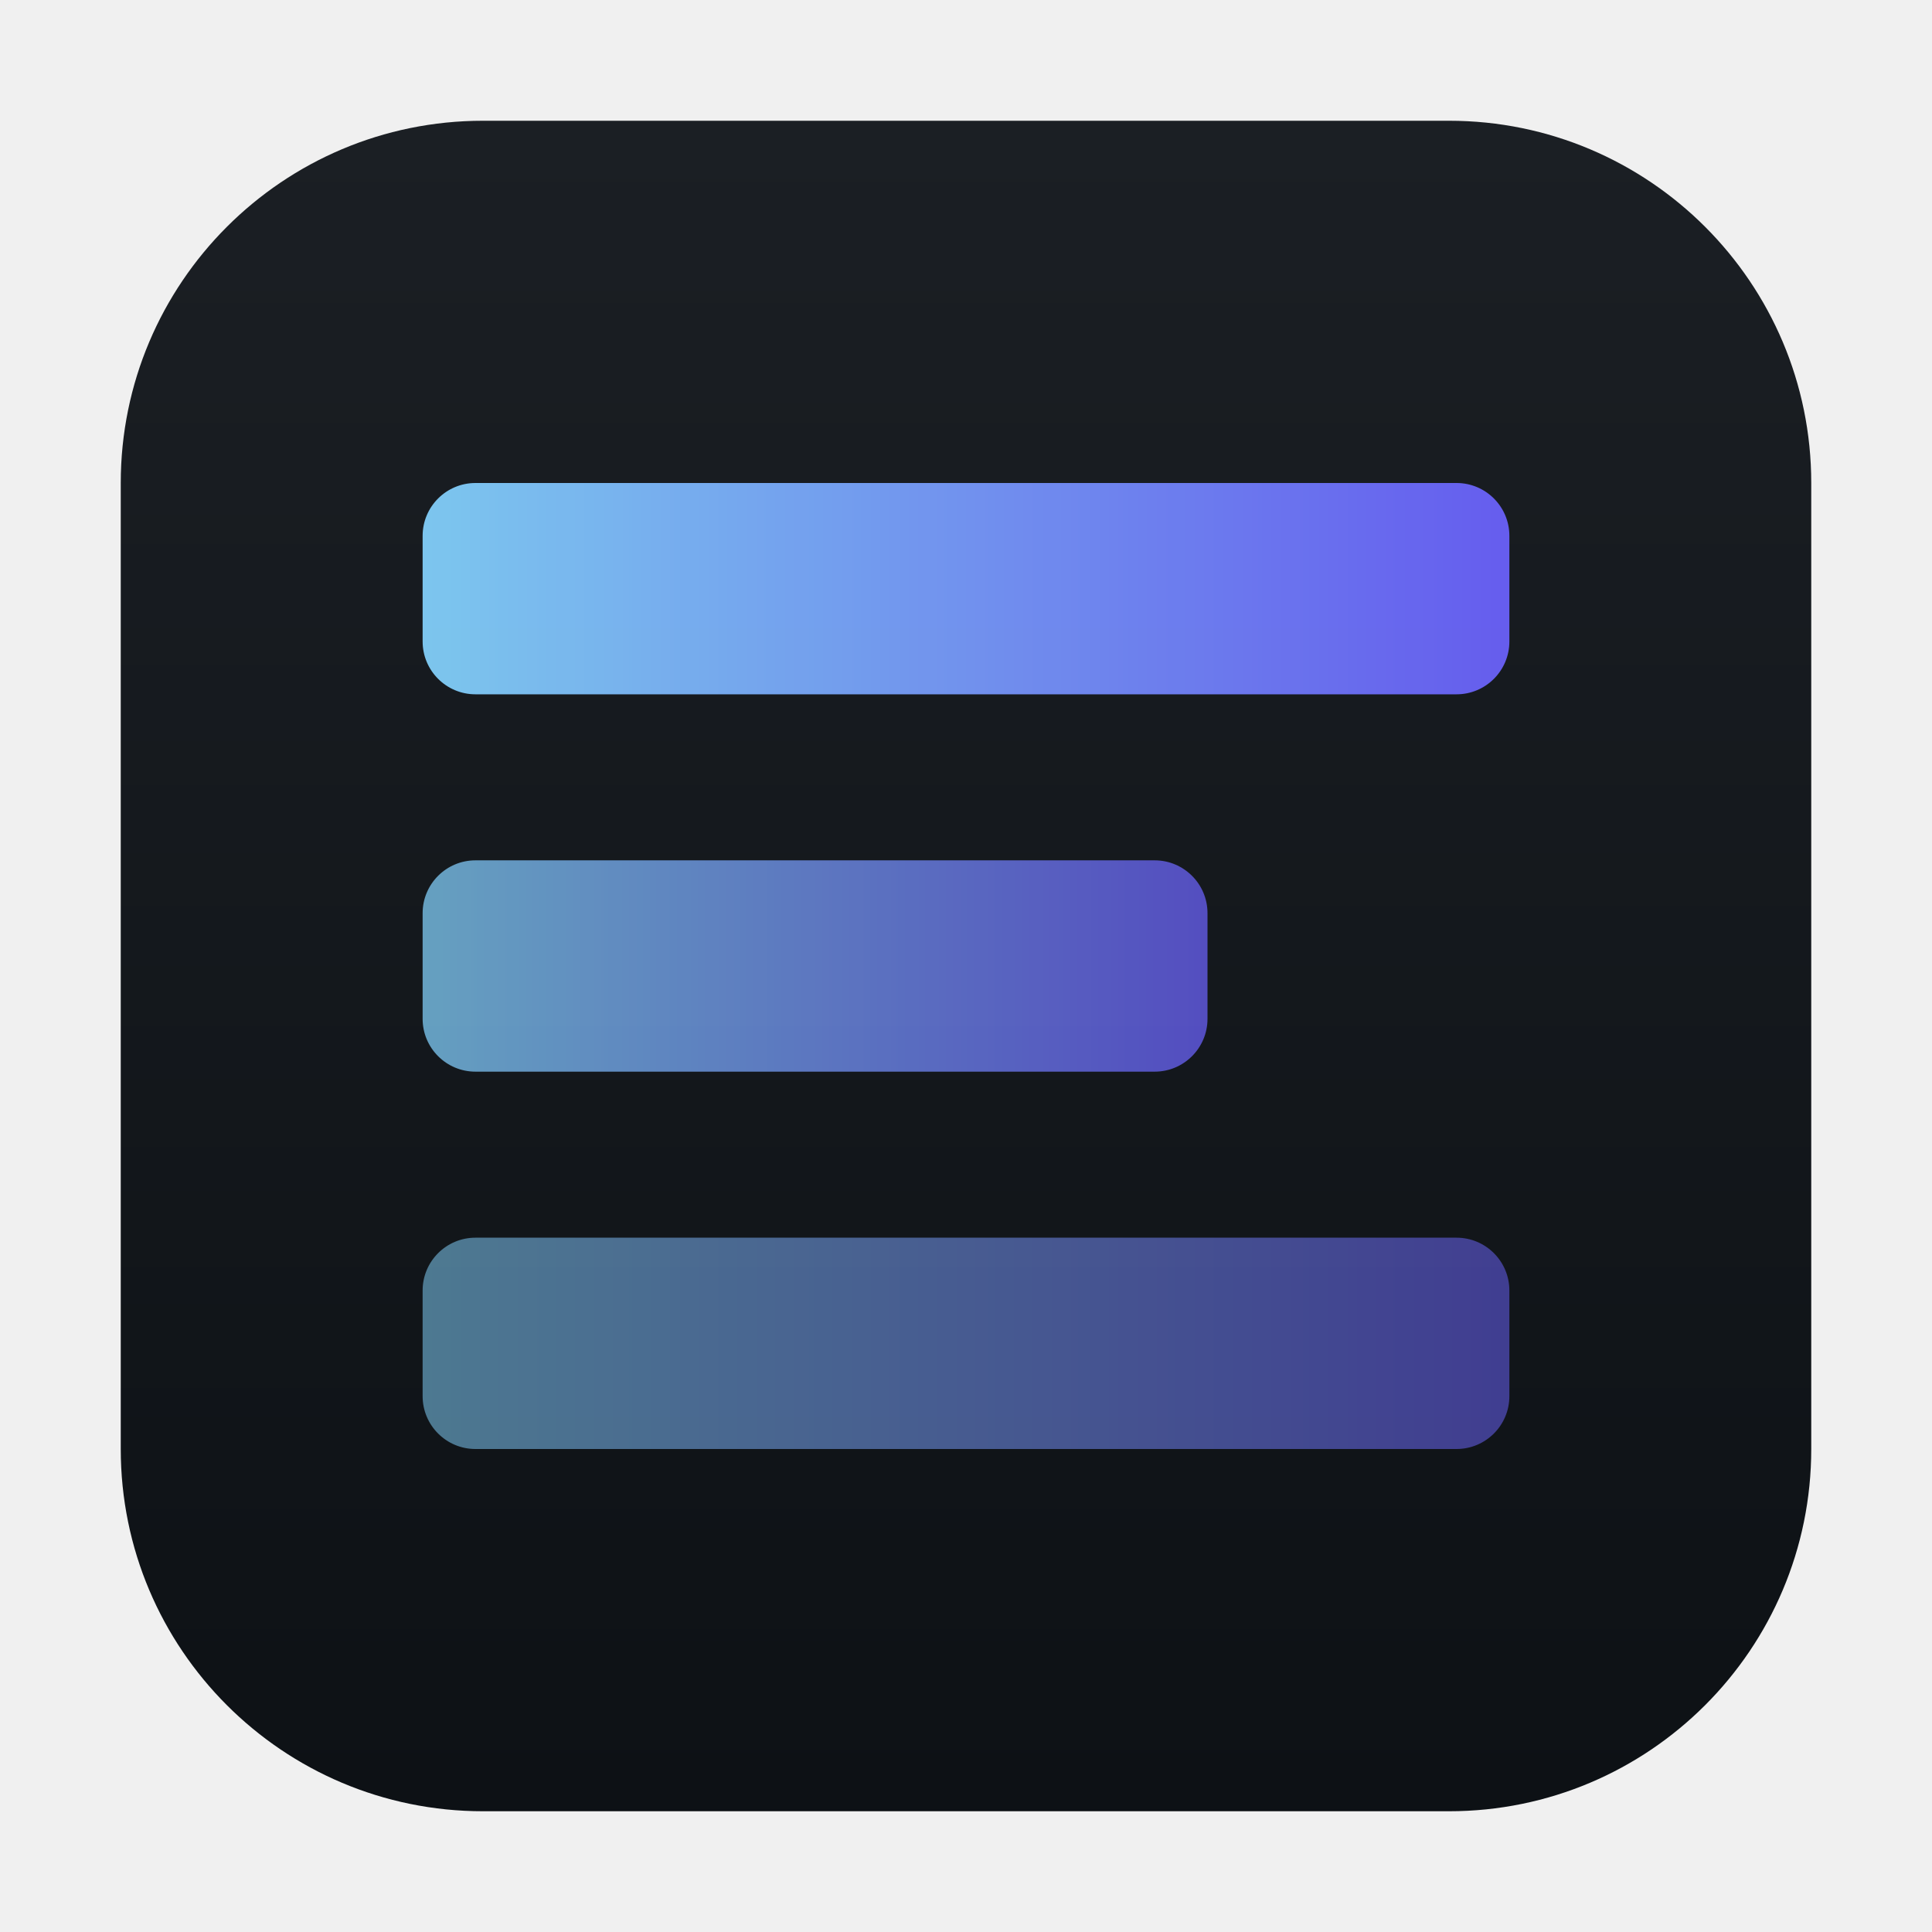
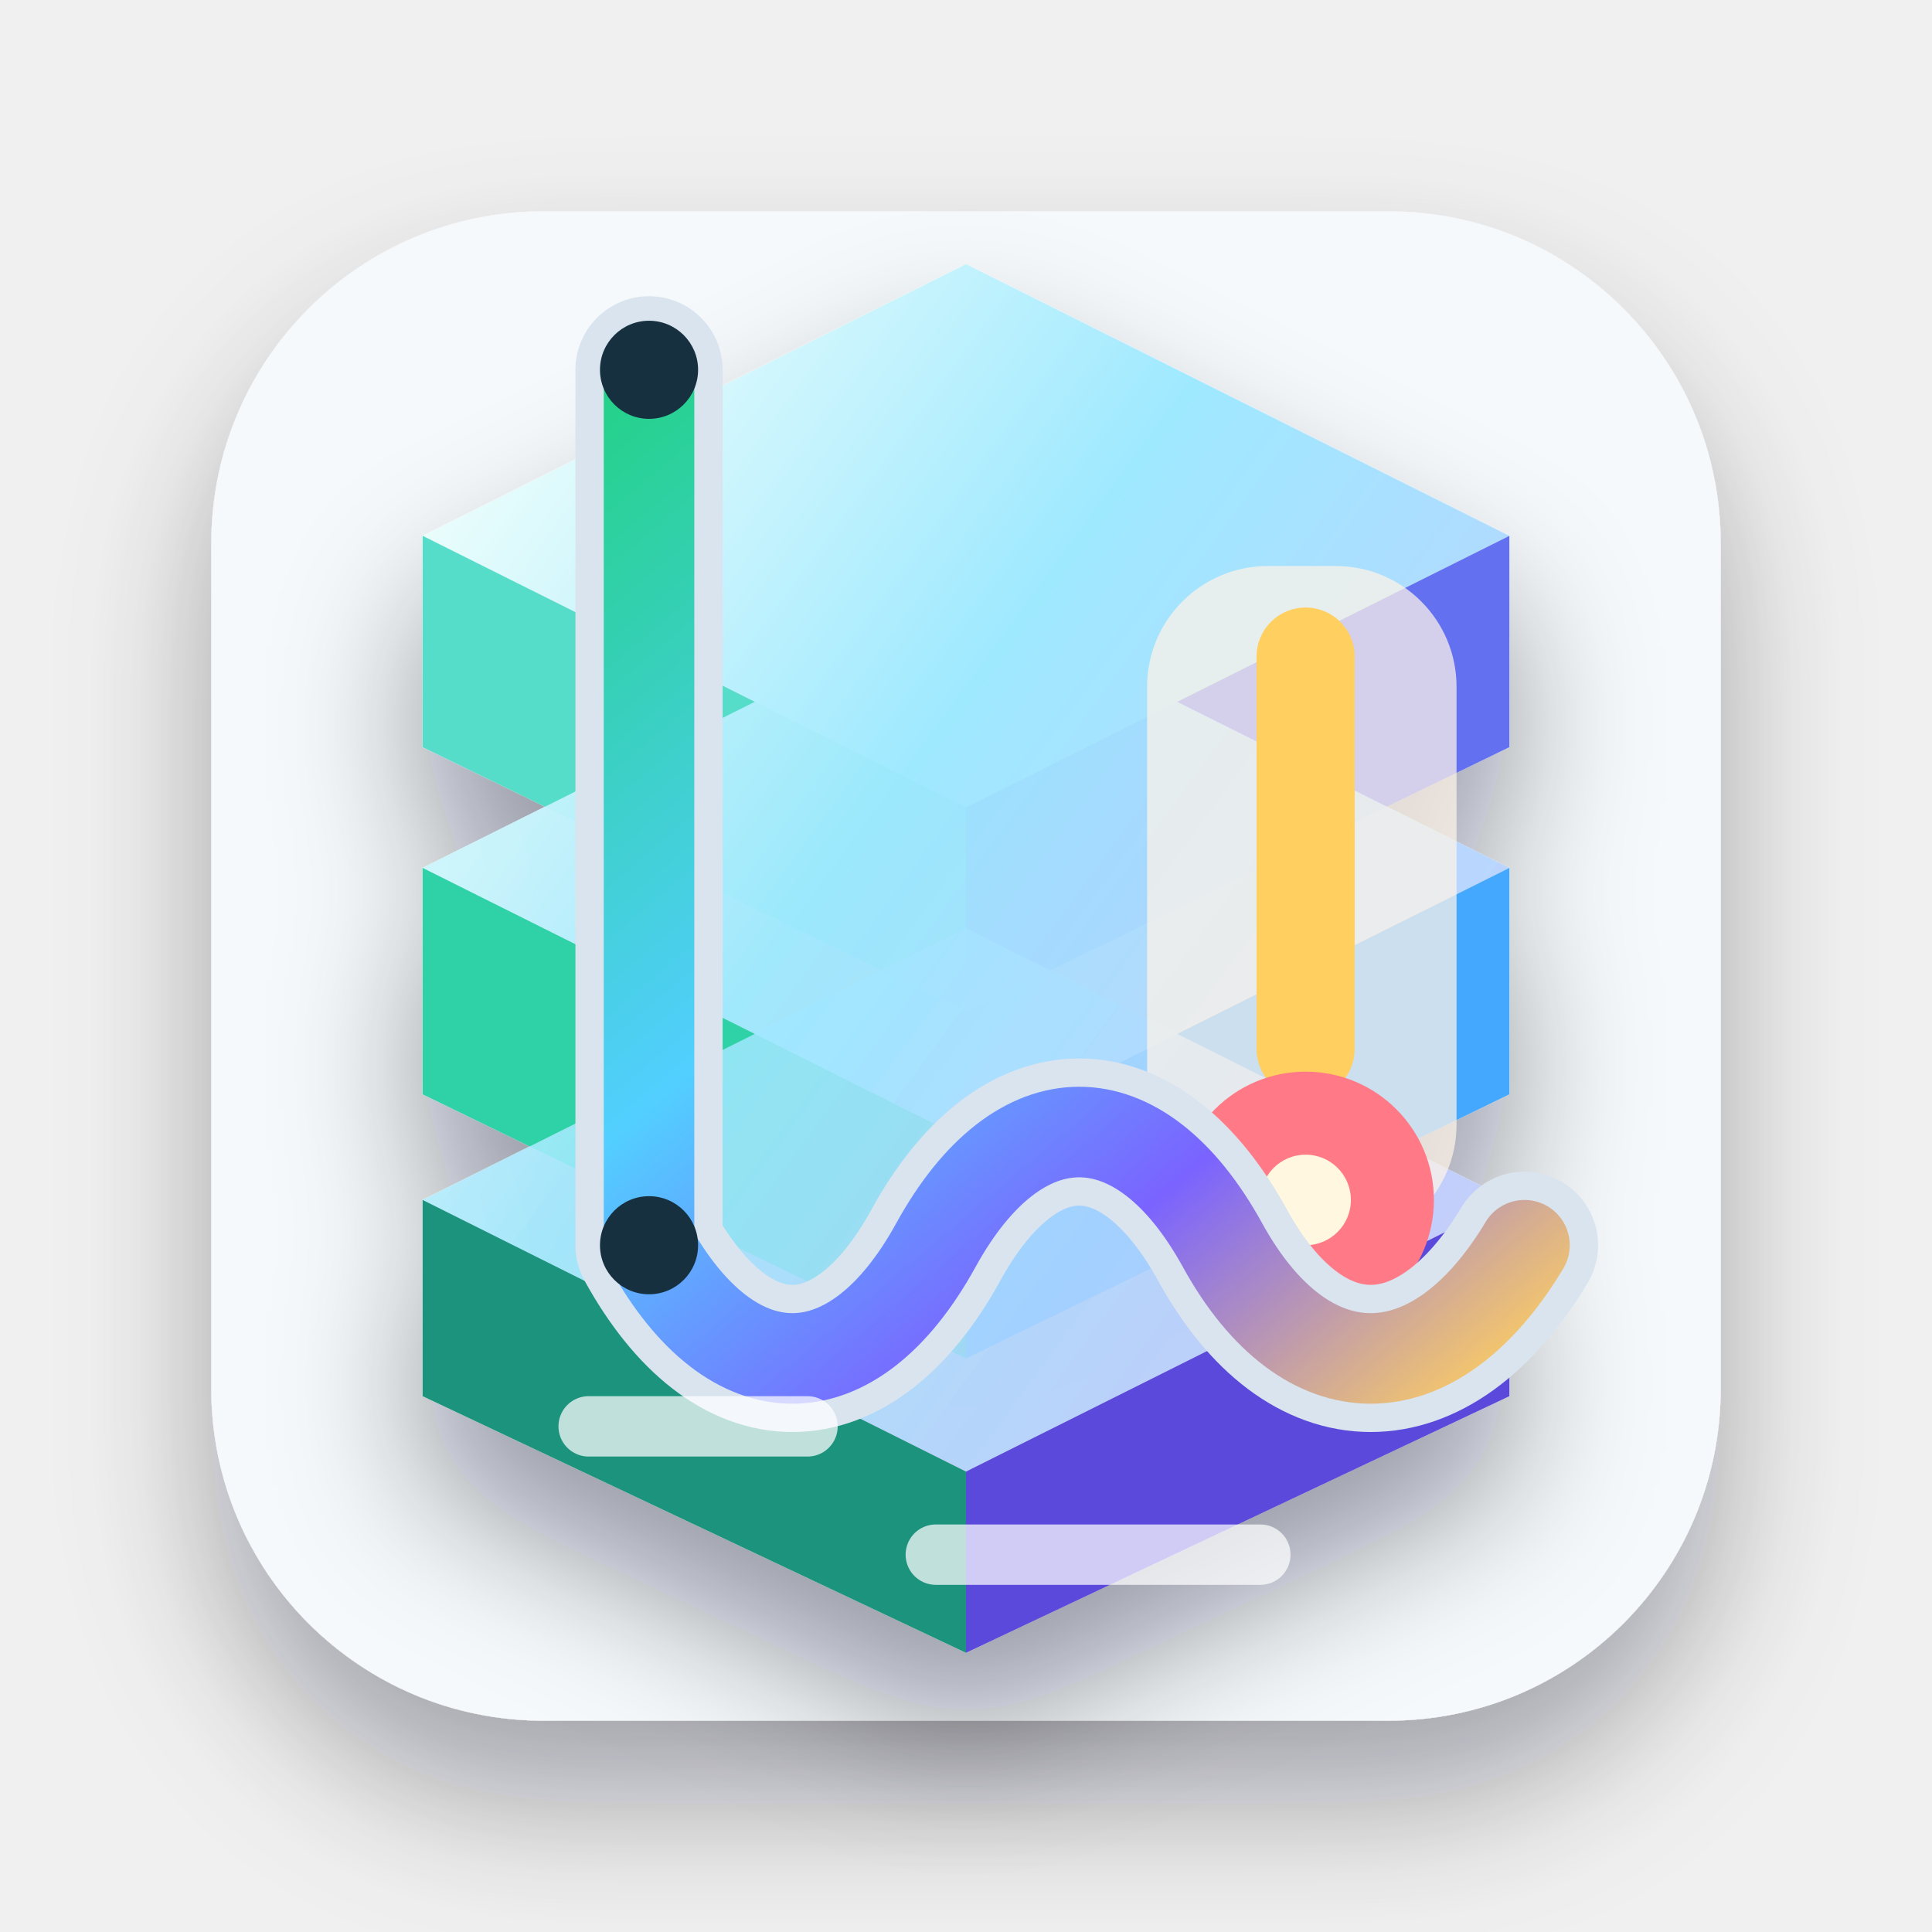
- <svg xmlns="http://www.w3.org/2000/svg" viewBox="0 0 512 512" width="512" height="512">
+ <svg xmlns="http://www.w3.org/2000/svg" width="512" height="512" viewBox="0 0 512 512" role="img" aria-label="LinSight">
  <defs>
-     <linearGradient id="bg" x1="0" y1="0" x2="0" y2="1">
-       <stop offset="0%" stop-color="#1b1f24" />
-       <stop offset="100%" stop-color="#0d1115" />
+     <linearGradient id="top" x1="110" y1="118" x2="410" y2="338" gradientUnits="userSpaceOnUse">
+       <stop offset="0" stop-color="#f2fffb" />
+       <stop offset="0.42" stop-color="#9fe9ff" />
+       <stop offset="1" stop-color="#c5c8ff" />
    </linearGradient>
-     <linearGradient id="accent" x1="0" y1="0" x2="1" y2="0">
-       <stop offset="0%" stop-color="#84d4ff" />
-       <stop offset="100%" stop-color="#6c63ff" />
+     <linearGradient id="left" x1="110" y1="190" x2="258" y2="438" gradientUnits="userSpaceOnUse">
+       <stop offset="0" stop-color="#31dfbf" />
+       <stop offset="1" stop-color="#12856f" />
    </linearGradient>
+     <linearGradient id="right" x1="260" y1="180" x2="418" y2="438" gradientUnits="userSpaceOnUse">
+       <stop offset="0" stop-color="#4dbdff" />
+       <stop offset="1" stop-color="#5443d7" />
+     </linearGradient>
+     <linearGradient id="wave" x1="156" y1="112" x2="384" y2="382" gradientUnits="userSpaceOnUse">
+       <stop offset="0" stop-color="#25d18b" />
+       <stop offset="0.42" stop-color="#52cfff" />
+       <stop offset="0.72" stop-color="#7a63ff" />
+       <stop offset="1" stop-color="#ffcf5f" />
+     </linearGradient>
+     <linearGradient id="thermalWave" x1="154" y1="116" x2="388" y2="384" gradientUnits="userSpaceOnUse">
+       <stop offset="0" stop-color="#fff6d7" />
+       <stop offset="0.4" stop-color="#ffcf5f" />
+       <stop offset="0.7" stop-color="#ff7a86" />
+       <stop offset="1" stop-color="#7a63ff" />
+     </linearGradient>
+     <filter id="shadow" x="-20%" y="-20%" width="140%" height="150%" color-interpolation-filters="sRGB">
+       <feDropShadow dx="0" dy="22" stdDeviation="19" flood-color="#020617" flood-opacity="0.38" />
+     </filter>
+     <filter id="glow" x="-24%" y="-24%" width="148%" height="148%" color-interpolation-filters="sRGB">
+       <feGaussianBlur stdDeviation="5" result="blur" />
+       <feMerge>
+         <feMergeNode in="blur" />
+         <feMergeNode in="SourceGraphic" />
+       </feMerge>
+     </filter>
  </defs>
-   <rect x="32" y="32" width="448" height="448" rx="96" fill="url(#bg)" />
-   <rect x="112" y="128" width="288" height="56" rx="14" fill="url(#accent)" opacity="0.92" />
-   <rect x="112" y="228" width="208" height="56" rx="14" fill="url(#accent)" opacity="0.72" />
-   <rect x="112" y="328" width="288" height="56" rx="14" fill="url(#accent)" opacity="0.52" />
+   <rect x="56" y="56" width="400" height="400" rx="88" fill="#f6fbff" filter="url(#shadow)" opacity="0.82" />
+   <g filter="url(#shadow)">
+     <path d="M112 142l144-72 144 72-144 72Z" fill="url(#top)" />
+     <path d="M112 142l144 72v54l-144-70Z" fill="#56ddca" />
+     <path d="M400 142l-144 72v54l144-70Z" fill="#6471f1" />
+     <path d="M112 230l144-72 144 72-144 72Z" fill="url(#top)" opacity="0.94" />
+     <path d="M112 230l144 72v58l-144-70Z" fill="#2fd2a6" />
+     <path d="M400 230l-144 72v58l144-70Z" fill="#45a8ff" />
+     <path d="M112 318l144-72 144 72-144 72Z" fill="url(#top)" opacity="0.86" />
+     <path d="M112 318l144 72v48l-144-68Z" fill="#1a947d" />
+     <path d="M400 318l-144 72v48l144-68Z" fill="#5a49db" />
+   </g>
+   <rect x="304" y="150" width="82" height="180" rx="32" fill="#fff4e8" opacity="0.72" />
+   <path d="M346 174v104" stroke="#ffcf5f" stroke-width="26" stroke-linecap="round" />
+   <circle cx="346" cy="318" r="34" fill="#ff7a86" />
+   <circle cx="346" cy="318" r="12" fill="#fff7df" />
+   <path d="M172 98V330c22 40 54 40 76 0s54-40 76 0 56 40 80 0" fill="none" stroke="#d9e4ef" stroke-width="39" stroke-linecap="round" stroke-linejoin="round" />
+   <path d="M172 98V330c22 40 54 40 76 0s54-40 76 0 56 40 80 0" fill="none" stroke="url(#wave)" stroke-width="24" stroke-linecap="round" stroke-linejoin="round" />
+   <circle cx="172" cy="98" r="13" fill="#173040" />
+   <circle cx="172" cy="330" r="13" fill="#173040" />
+   <path d="M156 378h58M248 412h86" stroke="#ffffff" stroke-width="16" stroke-linecap="round" opacity="0.72" />
</svg>
